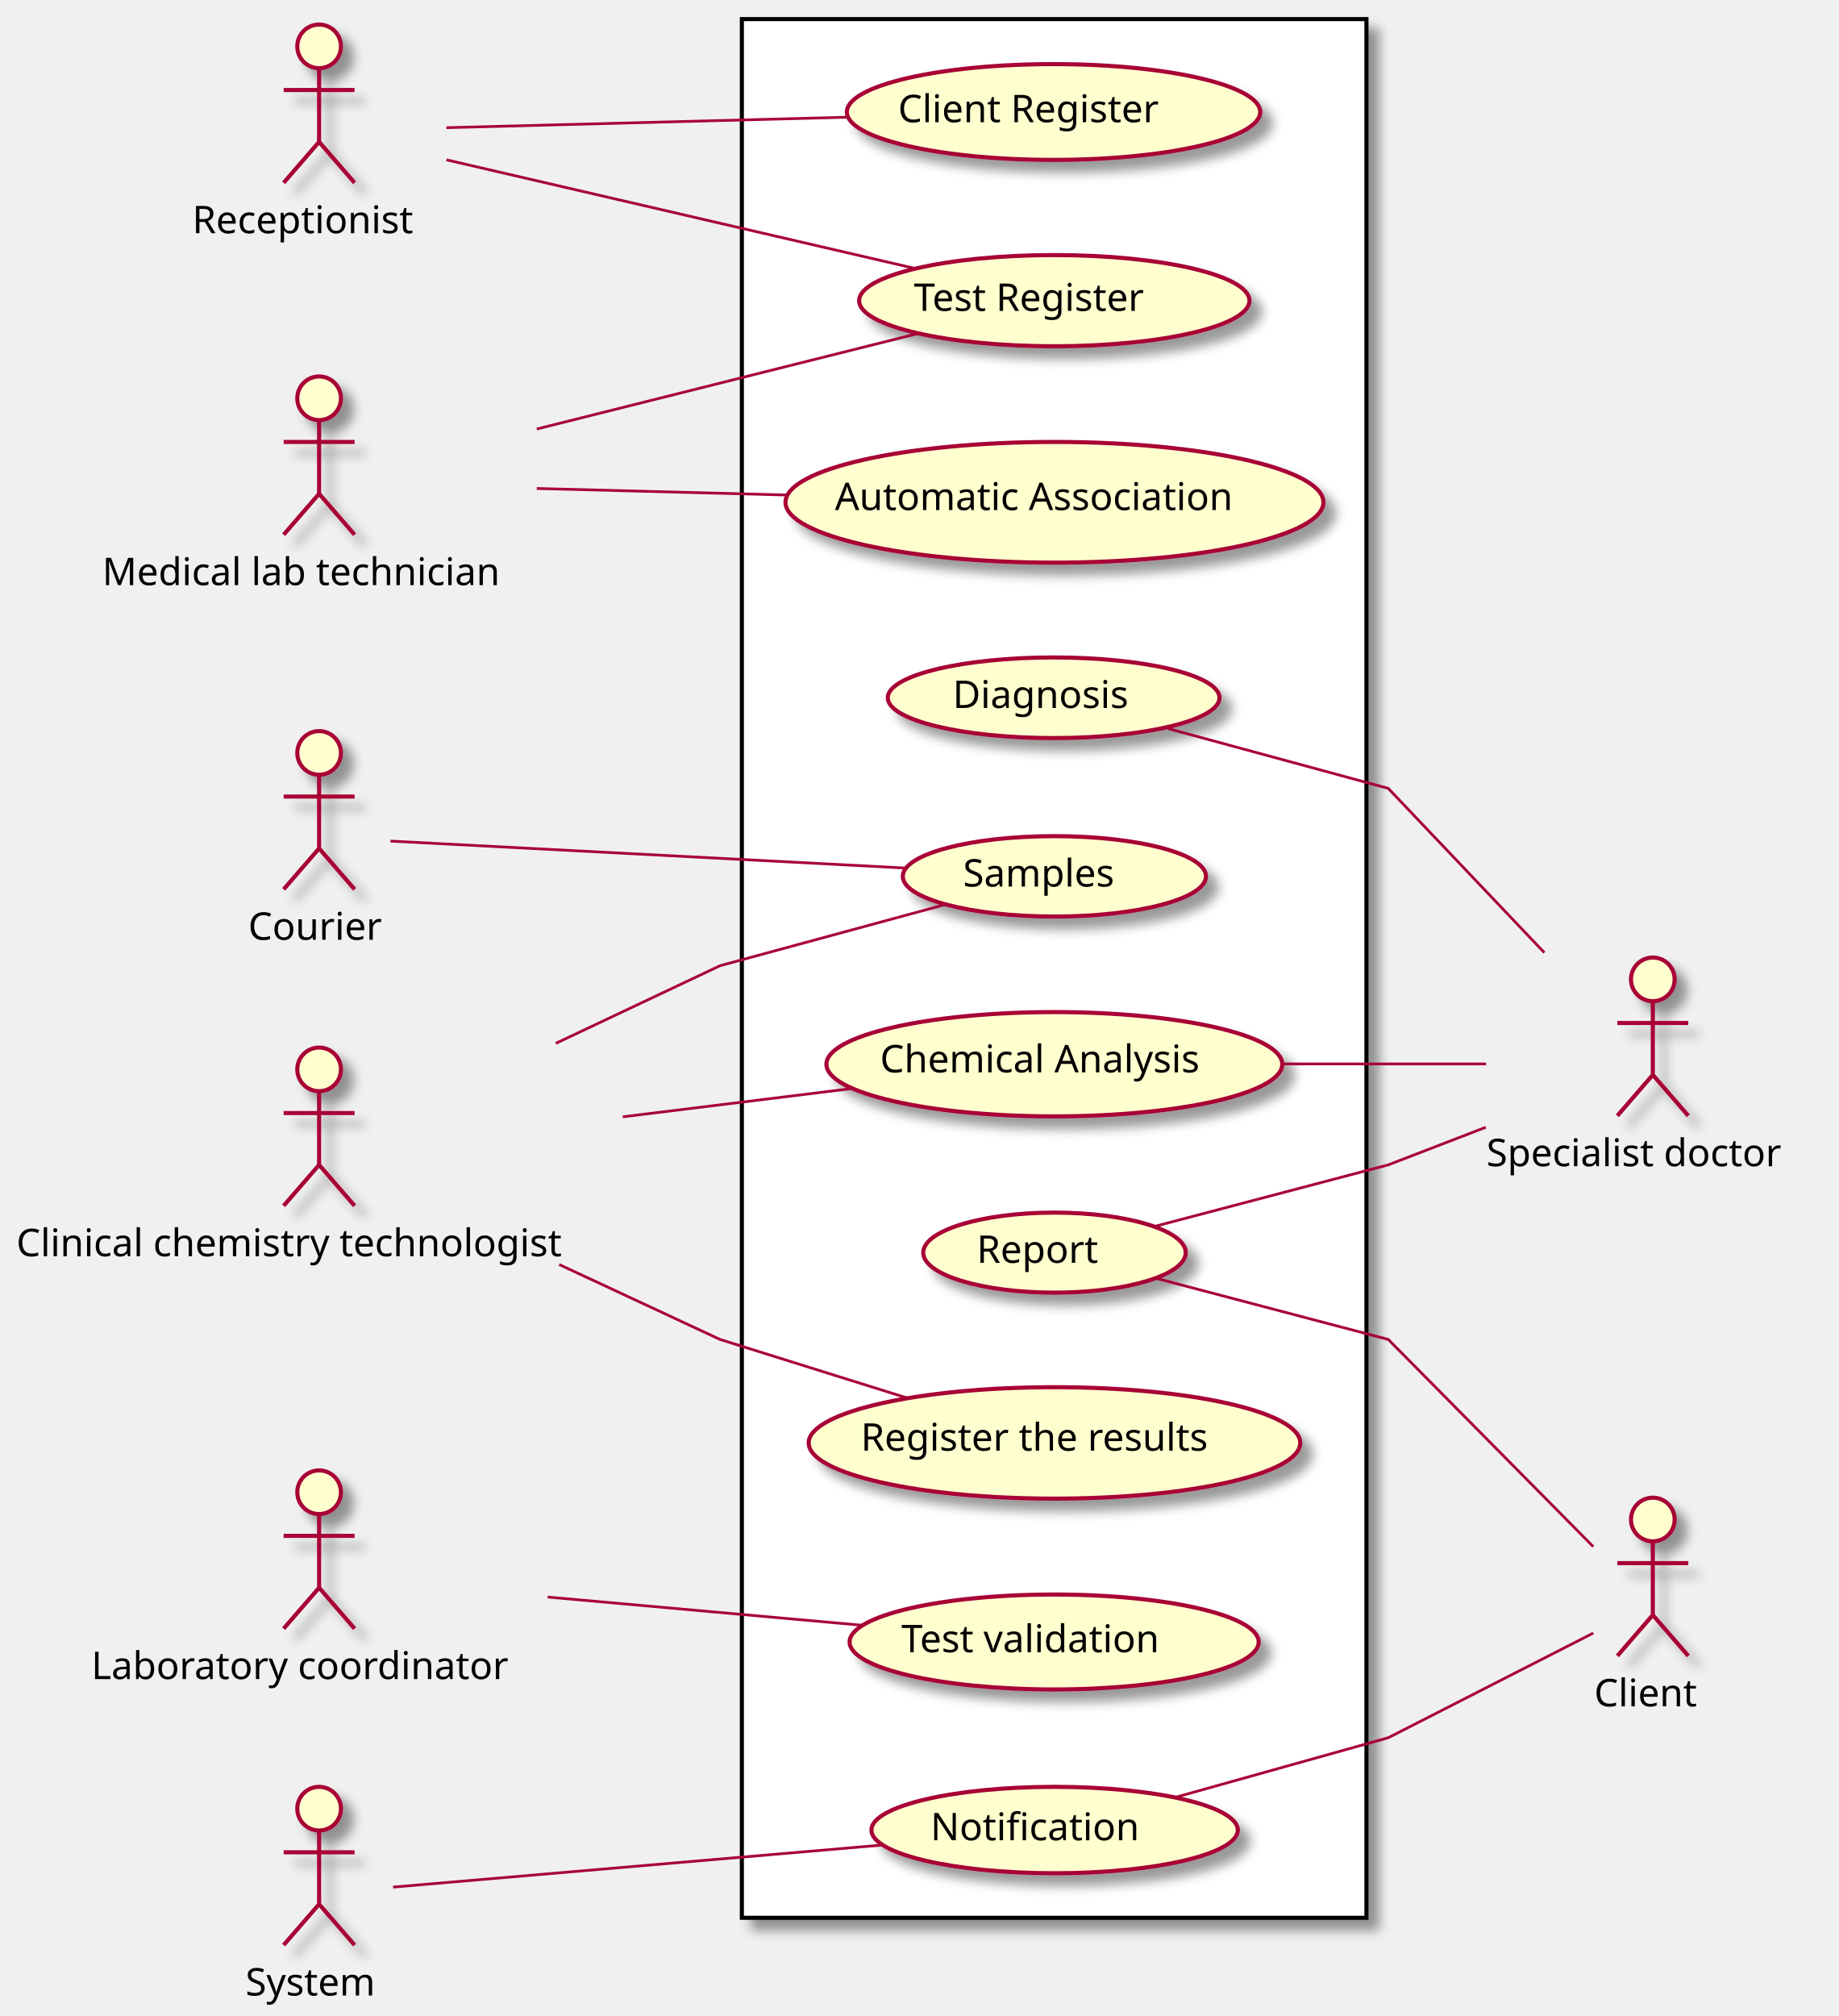
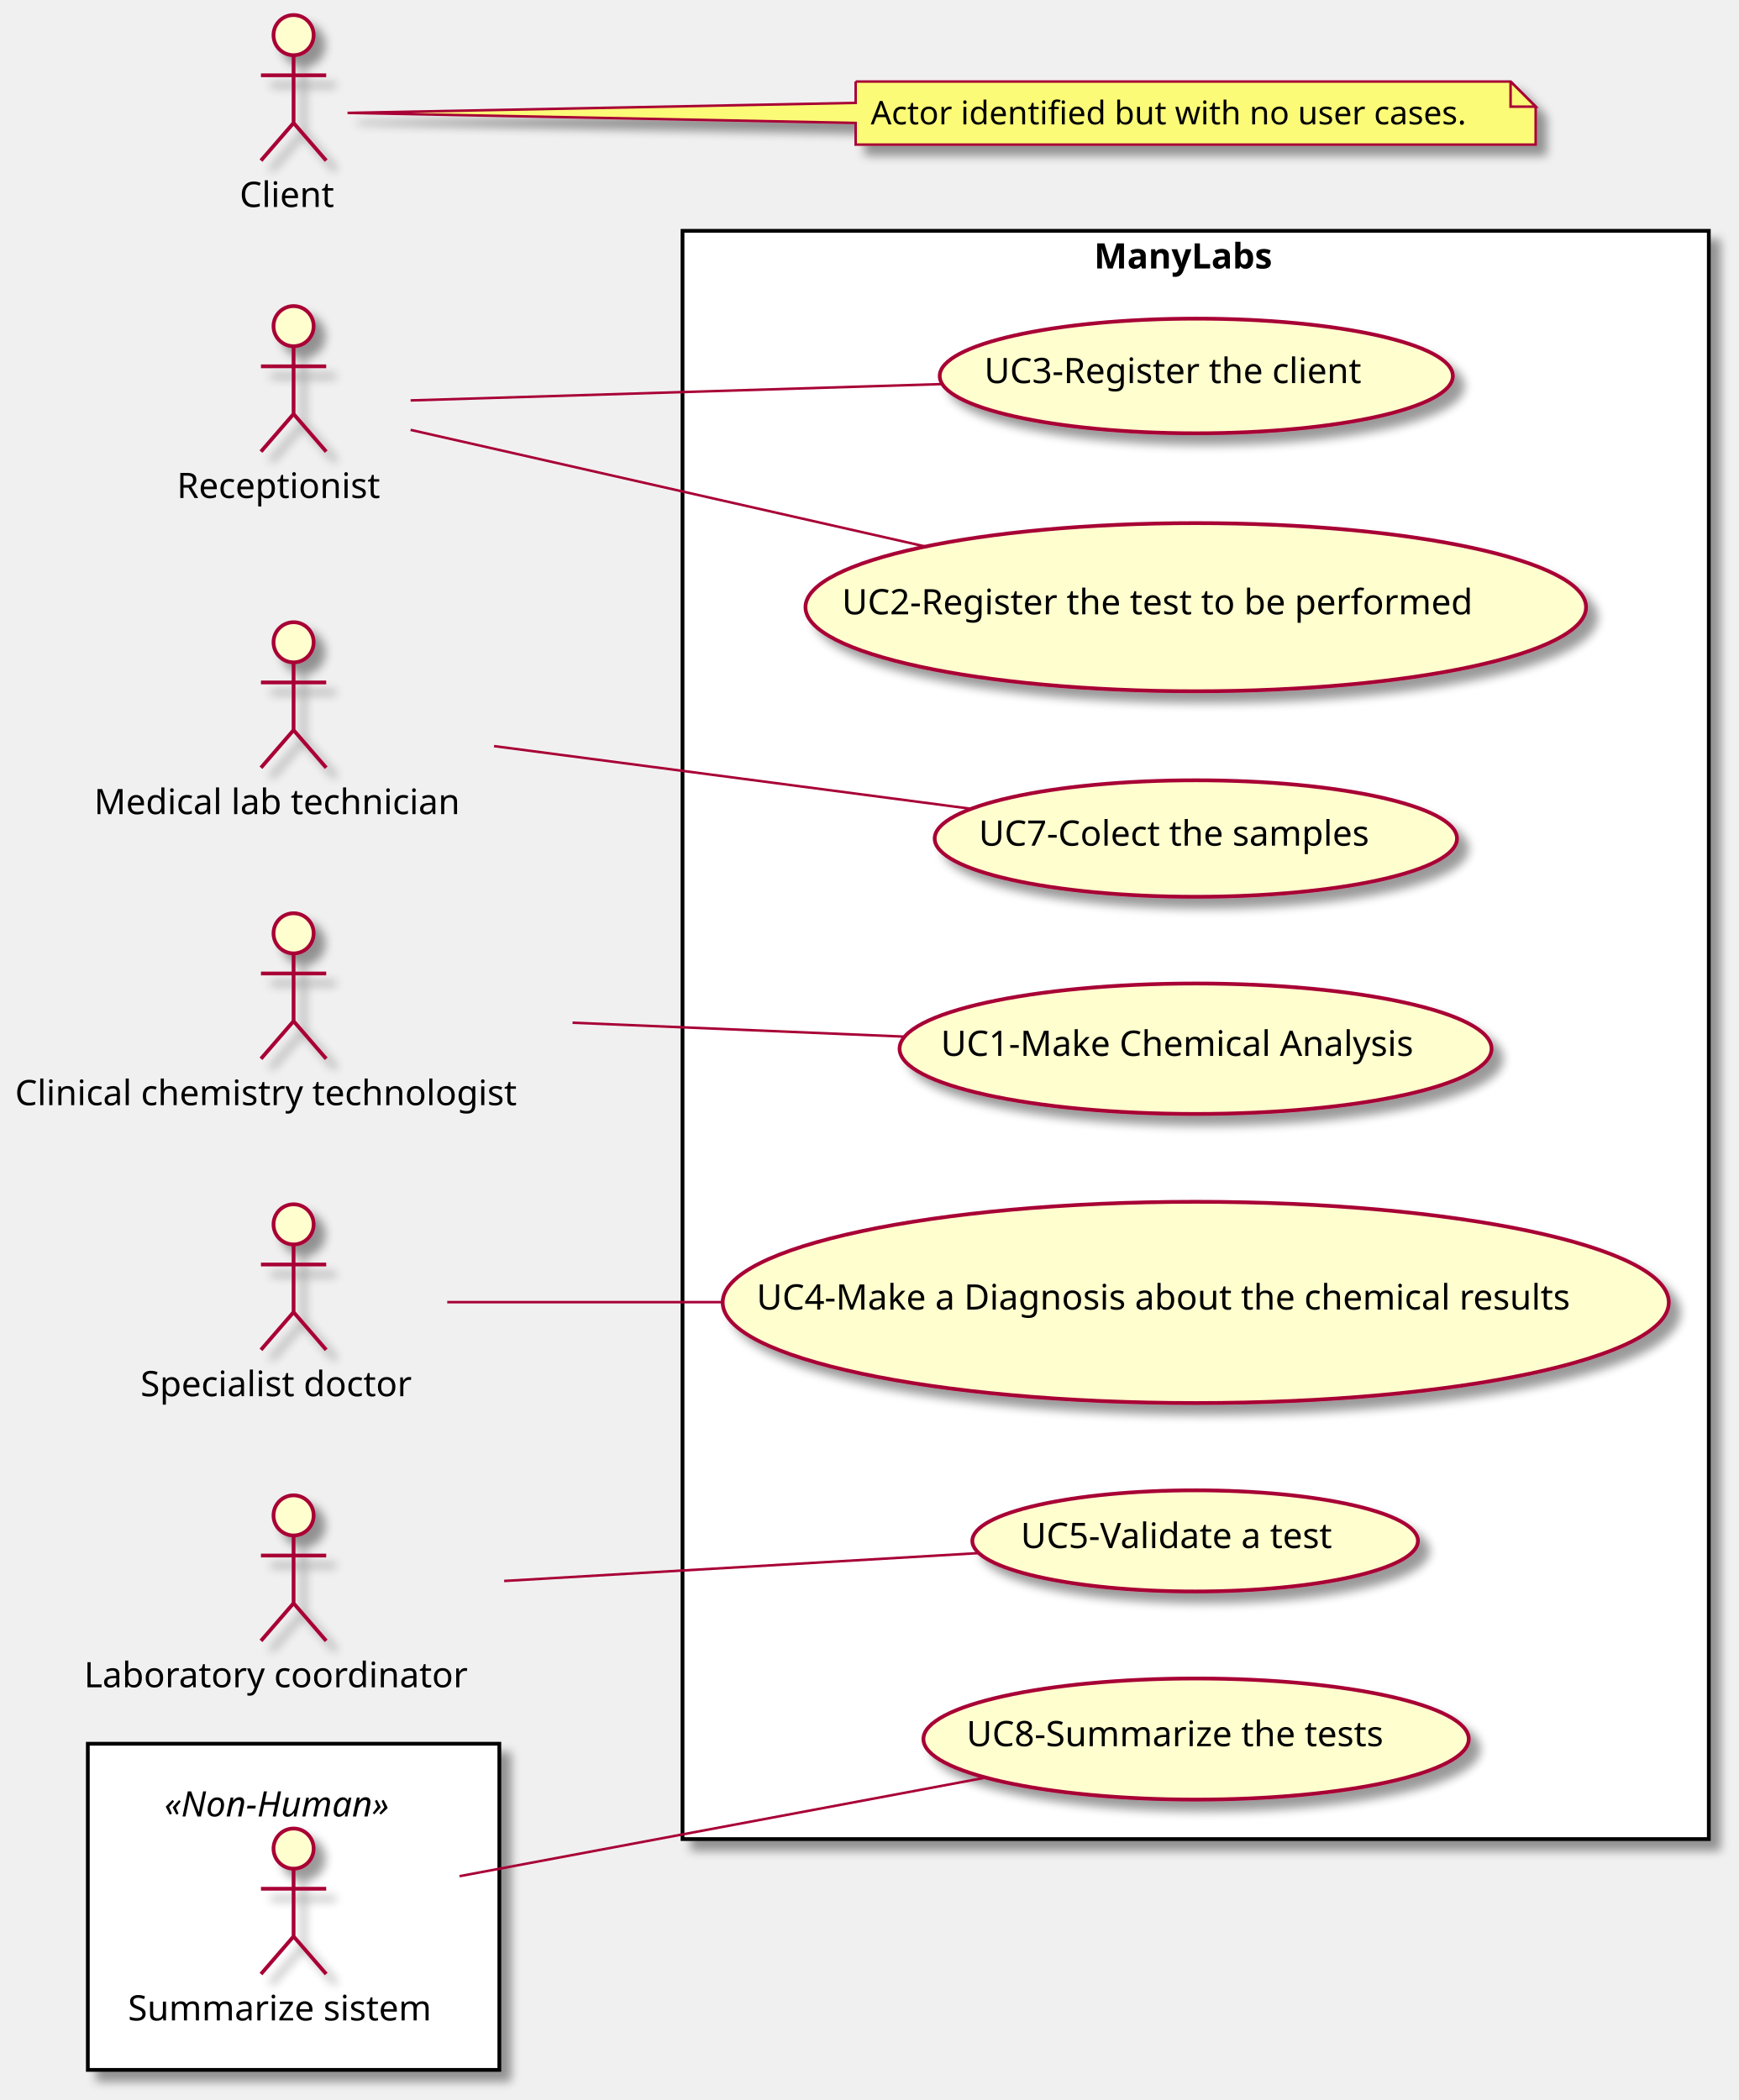
- <svg xmlns="http://www.w3.org/2000/svg" contentScriptType="application/ecmascript" contentStyleType="text/css" height="739px" preserveAspectRatio="none" style="width:674px;height:739px;" version="1.1" viewBox="0 0 674 739" width="674px" zoomAndPan="magnify">
+ <svg xmlns="http://www.w3.org/2000/svg" contentScriptType="application/ecmascript" contentStyleType="text/css" height="837px" preserveAspectRatio="none" style="width:693px;height:837px;" version="1.1" viewBox="0 0 693 837" width="693px" zoomAndPan="magnify">
  <defs>
-     <filter height="300%" id="f1hssrzg9owph6" width="300%" x="-1" y="-1">
+     <filter height="300%" id="f1gvoz9bp6w94a" width="300%" x="-1" y="-1">
      <feGaussianBlur result="blurOut" stdDeviation="2.0" />
      <feColorMatrix in="blurOut" result="blurOut2" type="matrix" values="0 0 0 0 0 0 0 0 0 0 0 0 0 0 0 0 0 0 .4 0" />
      <feOffset dx="4.0" dy="4.0" in="blurOut2" result="blurOut3" />
      <feBlend in="SourceGraphic" in2="blurOut3" mode="normal" />
    </filter>
  </defs>
  <g>
-     <rect fill="#FFFFFF" filter="url(#f1hssrzg9owph6)" height="696" style="stroke:#000000;stroke-width:1.5;" width="229" x="272" y="7" />
-     <ellipse cx="386.566" cy="390.113" fill="#FEFECE" filter="url(#f1hssrzg9owph6)" rx="83.566" ry="19.113" style="stroke:#A80036;stroke-width:1.5;" />
-     <text fill="#000000" font-family="sans-serif" font-size="14" lengthAdjust="spacing" textLength="127" x="322.662" y="393.097">Chemical Analysis</text>
-     <ellipse cx="386.553" cy="110.211" fill="#FEFECE" filter="url(#f1hssrzg9owph6)" rx="71.553" ry="16.711" style="stroke:#A80036;stroke-width:1.5;" />
-     <text fill="#000000" font-family="sans-serif" font-size="14" lengthAdjust="spacing" textLength="97" x="335.053" y="113.958">Test Register</text>
-     <ellipse cx="386.275" cy="41.055" fill="#FEFECE" filter="url(#f1hssrzg9owph6)" rx="75.775" ry="17.555" style="stroke:#A80036;stroke-width:1.5;" />
-     <text fill="#000000" font-family="sans-serif" font-size="14" lengthAdjust="spacing" textLength="108" x="329.275" y="44.803">Client Register</text>
-     <ellipse cx="386.313" cy="255.777" fill="#FEFECE" filter="url(#f1hssrzg9owph6)" rx="60.813" ry="14.777" style="stroke:#A80036;stroke-width:1.5;" />
-     <text fill="#000000" font-family="sans-serif" font-size="14" lengthAdjust="spacing" textLength="68" x="349.313" y="259.525">Diagnosis</text>
-     <ellipse cx="386.622" cy="459.172" fill="#FEFECE" filter="url(#f1hssrzg9owph6)" rx="48.122" ry="14.672" style="stroke:#A80036;stroke-width:1.5;" />
-     <text fill="#000000" font-family="sans-serif" font-size="14" lengthAdjust="spacing" textLength="51" x="358.122" y="462.92">Report</text>
-     <ellipse cx="386.615" cy="184.123" fill="#FEFECE" filter="url(#f1hssrzg9owph6)" rx="98.615" ry="22.123" style="stroke:#A80036;stroke-width:1.5;" />
-     <text fill="#000000" font-family="sans-serif" font-size="14" lengthAdjust="spacing" textLength="161" x="306.115" y="186.97">Automatic Association</text>
-     <ellipse cx="386.587" cy="321.24" fill="#FEFECE" filter="url(#f1hssrzg9owph6)" rx="55.587" ry="14.74" style="stroke:#A80036;stroke-width:1.5;" />
-     <text fill="#000000" font-family="sans-serif" font-size="14" lengthAdjust="spacing" textLength="61" x="353.087" y="324.987">Samples</text>
-     <ellipse cx="386.495" cy="601.899" fill="#FEFECE" filter="url(#f1hssrzg9owph6)" rx="74.995" ry="17.399" style="stroke:#A80036;stroke-width:1.5;" />
-     <text fill="#000000" font-family="sans-serif" font-size="14" lengthAdjust="spacing" textLength="106" x="330.495" y="605.646">Test validation</text>
-     <ellipse cx="386.668" cy="670.834" fill="#FEFECE" filter="url(#f1hssrzg9owph6)" rx="67.168" ry="15.834" style="stroke:#A80036;stroke-width:1.5;" />
-     <text fill="#000000" font-family="sans-serif" font-size="14" lengthAdjust="spacing" textLength="85" x="341.168" y="674.581">Notification</text>
-     <ellipse cx="386.614" cy="528.923" fill="#FEFECE" filter="url(#f1hssrzg9owph6)" rx="90.114" ry="20.423" style="stroke:#A80036;stroke-width:1.5;" />
-     <text fill="#000000" font-family="sans-serif" font-size="14" lengthAdjust="spacing" textLength="142" x="315.614" y="531.77">Register the results</text>
-     <ellipse cx="117" cy="17" fill="#FEFECE" filter="url(#f1hssrzg9owph6)" rx="8" ry="8" style="stroke:#A80036;stroke-width:1.5;" />
-     <path d="M117,25 L117,52 M104,33 L130,33 M117,52 L104,67 M117,52 L130,67 " fill="none" filter="url(#f1hssrzg9owph6)" style="stroke:#A80036;stroke-width:1.5;" />
-     <text fill="#000000" font-family="sans-serif" font-size="14" lengthAdjust="spacing" textLength="93" x="70.5" y="85.495">Receptionist</text>
-     <ellipse cx="117" cy="146" fill="#FEFECE" filter="url(#f1hssrzg9owph6)" rx="8" ry="8" style="stroke:#A80036;stroke-width:1.5;" />
-     <path d="M117,154 L117,181 M104,162 L130,162 M117,181 L104,196 M117,181 L130,196 " fill="none" filter="url(#f1hssrzg9owph6)" style="stroke:#A80036;stroke-width:1.5;" />
-     <text fill="#000000" font-family="sans-serif" font-size="14" lengthAdjust="spacing" textLength="159" x="37.5" y="214.495">Medical lab technician</text>
-     <ellipse cx="117" cy="276" fill="#FEFECE" filter="url(#f1hssrzg9owph6)" rx="8" ry="8" style="stroke:#A80036;stroke-width:1.5;" />
-     <path d="M117,284 L117,311 M104,292 L130,292 M117,311 L104,326 M117,311 L130,326 " fill="none" filter="url(#f1hssrzg9owph6)" style="stroke:#A80036;stroke-width:1.5;" />
-     <text fill="#000000" font-family="sans-serif" font-size="14" lengthAdjust="spacing" textLength="52" x="91" y="344.495">Courier</text>
-     <ellipse cx="117" cy="392" fill="#FEFECE" filter="url(#f1hssrzg9owph6)" rx="8" ry="8" style="stroke:#A80036;stroke-width:1.5;" />
-     <path d="M117,400 L117,427 M104,408 L130,408 M117,427 L104,442 M117,427 L130,442 " fill="none" filter="url(#f1hssrzg9owph6)" style="stroke:#A80036;stroke-width:1.5;" />
-     <text fill="#000000" font-family="sans-serif" font-size="14" lengthAdjust="spacing" textLength="222" x="6" y="460.495">Clinical chemistry technologist</text>
-     <ellipse cx="606" cy="359" fill="#FEFECE" filter="url(#f1hssrzg9owph6)" rx="8" ry="8" style="stroke:#A80036;stroke-width:1.5;" />
-     <path d="M606,367 L606,394 M593,375 L619,375 M606,394 L593,409 M606,394 L619,409 " fill="none" filter="url(#f1hssrzg9owph6)" style="stroke:#A80036;stroke-width:1.5;" />
-     <text fill="#000000" font-family="sans-serif" font-size="14" lengthAdjust="spacing" textLength="122" x="545" y="427.495">Specialist doctor</text>
-     <ellipse cx="117" cy="547" fill="#FEFECE" filter="url(#f1hssrzg9owph6)" rx="8" ry="8" style="stroke:#A80036;stroke-width:1.5;" />
-     <path d="M117,555 L117,582 M104,563 L130,563 M117,582 L104,597 M117,582 L130,597 " fill="none" filter="url(#f1hssrzg9owph6)" style="stroke:#A80036;stroke-width:1.5;" />
-     <text fill="#000000" font-family="sans-serif" font-size="14" lengthAdjust="spacing" textLength="167" x="33.5" y="615.495">Laboratory coordinator</text>
-     <ellipse cx="606" cy="557" fill="#FEFECE" filter="url(#f1hssrzg9owph6)" rx="8" ry="8" style="stroke:#A80036;stroke-width:1.5;" />
-     <path d="M606,565 L606,592 M593,573 L619,573 M606,592 L593,607 M606,592 L619,607 " fill="none" filter="url(#f1hssrzg9owph6)" style="stroke:#A80036;stroke-width:1.5;" />
-     <text fill="#000000" font-family="sans-serif" font-size="14" lengthAdjust="spacing" textLength="43" x="584.5" y="625.495">Client</text>
-     <ellipse cx="117" cy="663" fill="#FEFECE" filter="url(#f1hssrzg9owph6)" rx="8" ry="8" style="stroke:#A80036;stroke-width:1.5;" />
-     <path d="M117,671 L117,698 M104,679 L130,679 M117,698 L104,713 M117,698 L130,713 " fill="none" filter="url(#f1hssrzg9owph6)" style="stroke:#A80036;stroke-width:1.5;" />
-     <text fill="#000000" font-family="sans-serif" font-size="14" lengthAdjust="spacing" textLength="54" x="90" y="731.495">System</text>
-     <path d="M163.681,58.588 C211.432,69.655 286.142,86.971 335.46,98.402 " fill="none" id="r-UC2" style="stroke:#A80036;stroke-width:1.0;" />
-     <path d="M196.812,179.062 C225.477,179.812 258.217,180.669 288.288,181.456 " fill="none" id="mlt-UC6" style="stroke:#A80036;stroke-width:1.0;" />
-     <path d="M143.166,308.317 C186.15,310.567 274.617,315.197 331.937,318.197 " fill="none" id="c-UC7" style="stroke:#A80036;stroke-width:1.0;" />
-     <path d="M203.773,382.463 C235.553,367.444 264,354 264,354 C264,354 311.758,341.029 347.39,331.351 " fill="none" id="cct-UC7" style="stroke:#A80036;stroke-width:1.0;" />
-     <path d="M228.347,409.387 C256.843,405.872 286.801,402.176 312.83,398.965 " fill="none" id="cct-UC1" style="stroke:#A80036;stroke-width:1.0;" />
-     <path d="M205.037,463.538 C236.304,478.1 264,491 264,491 C264,491 299.82,502.203 332.562,512.443 " fill="none" id="cct-UC10" style="stroke:#A80036;stroke-width:1.0;" />
-     <path d="M163.681,46.805 C204.045,45.748 263.674,44.188 310.944,42.951 " fill="none" id="r-UC3" style="stroke:#A80036;stroke-width:1.0;" />
-     <path d="M428.296,267.08 C463.593,276.667 509,289 509,289 C509,289 539.586,321.179 566.23,349.211 " fill="none" id="UC4-sd" style="stroke:#A80036;stroke-width:1.0;" />
-     <path d="M470.038,390 C494.914,390 521.735,390 544.864,390 " fill="none" id="UC1-sd" style="stroke:#A80036;stroke-width:1.0;" />
-     <path d="M423.297,449.572 C459.136,440.133 509,427 509,427 C509,427 525.459,420.656 544.747,413.223 " fill="none" id="UC5-sd" style="stroke:#A80036;stroke-width:1.0;" />
-     <path d="M423.297,468.428 C459.136,477.867 509,491 509,491 C509,491 555.935,538.424 584.169,566.952 " fill="none" id="UC5-cc" style="stroke:#A80036;stroke-width:1.0;" />
-     <path d="M144.136,691.753 C185.285,688.215 266.326,681.247 323.106,676.365 " fill="none" id="s-UC9" style="stroke:#A80036;stroke-width:1.0;" />
-     <path d="M200.807,585.429 C237.786,588.747 280.874,592.613 316.126,595.776 " fill="none" id="lc-UC8" style="stroke:#A80036;stroke-width:1.0;" />
-     <path d="M196.812,157.26 C242.429,145.834 298.367,131.824 337.445,122.036 " fill="none" id="mlt-UC2" style="stroke:#A80036;stroke-width:1.0;" />
-     <path d="M430.678,658.917 C465.601,649.145 509,637 509,637 C509,637 555.935,613.044 584.169,598.632 " fill="none" id="UC9-cc" style="stroke:#A80036;stroke-width:1.0;" />
+     <rect fill="#FFFFFF" filter="url(#f1gvoz9bp6w94a)" height="130" style="stroke:#000000;stroke-width:1.5;" width="164" x="35" y="695" />
+     <rect fill="#FFFFFF" filter="url(#f1gvoz9bp6w94a)" height="641" style="stroke:#000000;stroke-width:1.5;" width="409" x="272" y="92" />
+     <text fill="#000000" font-family="sans-serif" font-size="14" font-weight="bold" lengthAdjust="spacing" textLength="81" x="436" y="106.995">ManyLabs</text>
+     <ellipse cx="117" cy="736.797" fill="#FEFECE" filter="url(#f1gvoz9bp6w94a)" rx="8" ry="8" style="stroke:#A80036;stroke-width:1.5;" />
+     <path d="M117,744.797 L117,771.797 M104,752.797 L130,752.797 M117,771.797 L104,786.797 M117,771.797 L130,786.797 " fill="none" filter="url(#f1gvoz9bp6w94a)" style="stroke:#A80036;stroke-width:1.5;" />
+     <text fill="#000000" font-family="sans-serif" font-size="14" lengthAdjust="spacing" textLength="132" x="51" y="805.292">Summarize sistem</text>
+     <text fill="#000000" font-family="sans-serif" font-size="14" font-style="italic" lengthAdjust="spacing" textLength="103" x="65.5" y="723.995">«Non-Human»</text>
+     <ellipse cx="476.462" cy="417.992" fill="#FEFECE" filter="url(#f1gvoz9bp6w94a)" rx="117.962" ry="25.992" style="stroke:#A80036;stroke-width:1.5;" />
+     <text fill="#000000" font-family="sans-serif" font-size="14" lengthAdjust="spacing" textLength="203" x="374.962" y="420.839">UC1-Make Chemical Analysis</text>
+     <ellipse cx="476.542" cy="242.008" fill="#FEFECE" filter="url(#f1gvoz9bp6w94a)" rx="155.542" ry="33.508" style="stroke:#A80036;stroke-width:1.5;" />
+     <text fill="#000000" font-family="sans-serif" font-size="14" lengthAdjust="spacing" textLength="282" x="335.542" y="244.855">UC2-Register the test to be performed</text>
+     <ellipse cx="476.748" cy="149.85" fill="#FEFECE" filter="url(#f1gvoz9bp6w94a)" rx="102.248" ry="22.85" style="stroke:#A80036;stroke-width:1.5;" />
+     <text fill="#000000" font-family="sans-serif" font-size="14" lengthAdjust="spacing" textLength="169" x="392.248" y="152.696">UC3-Register the client</text>
+     <ellipse cx="476.529" cy="519.106" fill="#FEFECE" filter="url(#f1gvoz9bp6w94a)" rx="188.529" ry="40.106" style="stroke:#A80036;stroke-width:1.5;" />
+     <text fill="#000000" font-family="sans-serif" font-size="14" lengthAdjust="spacing" textLength="350" x="301.529" y="521.952">UC4-Make a Diagnosis about the chemical results</text>
+     <ellipse cx="476.291" cy="614.158" fill="#FEFECE" filter="url(#f1gvoz9bp6w94a)" rx="88.791" ry="20.158" style="stroke:#A80036;stroke-width:1.5;" />
+     <text fill="#000000" font-family="sans-serif" font-size="14" lengthAdjust="spacing" textLength="139" x="406.791" y="617.005">UC5-Validate a test</text>
+     <ellipse cx="476.575" cy="334.215" fill="#FEFECE" filter="url(#f1gvoz9bp6w94a)" rx="104.075" ry="23.215" style="stroke:#A80036;stroke-width:1.5;" />
+     <text fill="#000000" font-family="sans-serif" font-size="14" lengthAdjust="spacing" textLength="173" x="390.075" y="337.062">UC7-Colect the samples</text>
+     <ellipse cx="476.67" cy="693.134" fill="#FEFECE" filter="url(#f1gvoz9bp6w94a)" rx="108.67" ry="24.134" style="stroke:#A80036;stroke-width:1.5;" />
+     <text fill="#000000" font-family="sans-serif" font-size="14" lengthAdjust="spacing" textLength="183" x="385.17" y="695.981">UC8-Summarize the tests</text>
+     <ellipse cx="117" cy="130" fill="#FEFECE" filter="url(#f1gvoz9bp6w94a)" rx="8" ry="8" style="stroke:#A80036;stroke-width:1.5;" />
+     <path d="M117,138 L117,165 M104,146 L130,146 M117,165 L104,180 M117,165 L130,180 " fill="none" filter="url(#f1gvoz9bp6w94a)" style="stroke:#A80036;stroke-width:1.5;" />
+     <text fill="#000000" font-family="sans-serif" font-size="14" lengthAdjust="spacing" textLength="93" x="70.5" y="198.495">Receptionist</text>
+     <ellipse cx="117" cy="256" fill="#FEFECE" filter="url(#f1gvoz9bp6w94a)" rx="8" ry="8" style="stroke:#A80036;stroke-width:1.5;" />
+     <path d="M117,264 L117,291 M104,272 L130,272 M117,291 L104,306 M117,291 L130,306 " fill="none" filter="url(#f1gvoz9bp6w94a)" style="stroke:#A80036;stroke-width:1.5;" />
+     <text fill="#000000" font-family="sans-serif" font-size="14" lengthAdjust="spacing" textLength="159" x="37.5" y="324.495">Medical lab technician</text>
+     <ellipse cx="117" cy="372" fill="#FEFECE" filter="url(#f1gvoz9bp6w94a)" rx="8" ry="8" style="stroke:#A80036;stroke-width:1.5;" />
+     <path d="M117,380 L117,407 M104,388 L130,388 M117,407 L104,422 M117,407 L130,422 " fill="none" filter="url(#f1gvoz9bp6w94a)" style="stroke:#A80036;stroke-width:1.5;" />
+     <text fill="#000000" font-family="sans-serif" font-size="14" lengthAdjust="spacing" textLength="222" x="6" y="440.495">Clinical chemistry technologist</text>
+     <ellipse cx="117" cy="488" fill="#FEFECE" filter="url(#f1gvoz9bp6w94a)" rx="8" ry="8" style="stroke:#A80036;stroke-width:1.5;" />
+     <path d="M117,496 L117,523 M104,504 L130,504 M117,523 L104,538 M117,523 L130,538 " fill="none" filter="url(#f1gvoz9bp6w94a)" style="stroke:#A80036;stroke-width:1.5;" />
+     <text fill="#000000" font-family="sans-serif" font-size="14" lengthAdjust="spacing" textLength="122" x="56" y="556.495">Specialist doctor</text>
+     <ellipse cx="117" cy="604" fill="#FEFECE" filter="url(#f1gvoz9bp6w94a)" rx="8" ry="8" style="stroke:#A80036;stroke-width:1.5;" />
+     <path d="M117,612 L117,639 M104,620 L130,620 M117,639 L104,654 M117,639 L130,654 " fill="none" filter="url(#f1gvoz9bp6w94a)" style="stroke:#A80036;stroke-width:1.5;" />
+     <text fill="#000000" font-family="sans-serif" font-size="14" lengthAdjust="spacing" textLength="167" x="33.5" y="672.495">Laboratory coordinator</text>
+     <ellipse cx="117" cy="14" fill="#FEFECE" filter="url(#f1gvoz9bp6w94a)" rx="8" ry="8" style="stroke:#A80036;stroke-width:1.5;" />
+     <path d="M117,22 L117,49 M104,30 L130,30 M117,49 L104,64 M117,49 L130,64 " fill="none" filter="url(#f1gvoz9bp6w94a)" style="stroke:#A80036;stroke-width:1.5;" />
+     <text fill="#000000" font-family="sans-serif" font-size="14" lengthAdjust="spacing" textLength="43" x="95.5" y="82.495">Client</text>
+     <path d="M341,32.5 L341,41 L138.505,45 L341,49 L341,57.633 A0,0 0 0 0 341,57.633 L612,57.633 A0,0 0 0 0 612,57.633 L612,42.5 L602,32.5 L341,32.5 A0,0 0 0 0 341,32.5 " fill="#FBFB77" filter="url(#f1gvoz9bp6w94a)" style="stroke:#A80036;stroke-width:1.0;" />
+     <path d="M602,32.5 L602,42.5 L612,42.5 L602,32.5 " fill="#FBFB77" style="stroke:#A80036;stroke-width:1.0;" />
+     <text fill="#000000" font-family="sans-serif" font-size="13" lengthAdjust="spacing" textLength="250" x="347" y="49.567">Actor identified but with no user cases.</text>
+     <path d="M163.641,171.341 C215.03,182.984 300.28,202.3 368.672,217.796 " fill="none" id="r-UC2" style="stroke:#A80036;stroke-width:1.0;" />
+     <path d="M228.179,407.623 C270.134,409.383 318.03,411.393 360.428,413.172 " fill="none" id="cct-UC1" style="stroke:#A80036;stroke-width:1.0;" />
+     <path d="M163.641,159.596 C216.724,157.962 305.938,155.217 375.38,153.081 " fill="none" id="r-UC3" style="stroke:#A80036;stroke-width:1.0;" />
+     <path d="M178.241,519 C208.886,519 247.989,519 287.689,519 " fill="none" id="sd-UC4" style="stroke:#A80036;stroke-width:1.0;" />
+     <path d="M200.916,630.129 C257.743,626.791 332.916,622.376 390.239,619.008 " fill="none" id="lc-UC5" style="stroke:#A80036;stroke-width:1.0;" />
+     <path d="M196.897,297.373 C253.033,304.753 328.514,314.676 386.75,322.332 " fill="none" id="mlt-UC7" style="stroke:#A80036;stroke-width:1.0;" />
+     <path d="M183.155,747.789 C242.165,736.73 329.375,720.386 393.185,708.427 " fill="none" id="ss-UC8" style="stroke:#A80036;stroke-width:1.0;" />
  </g>
</svg>
